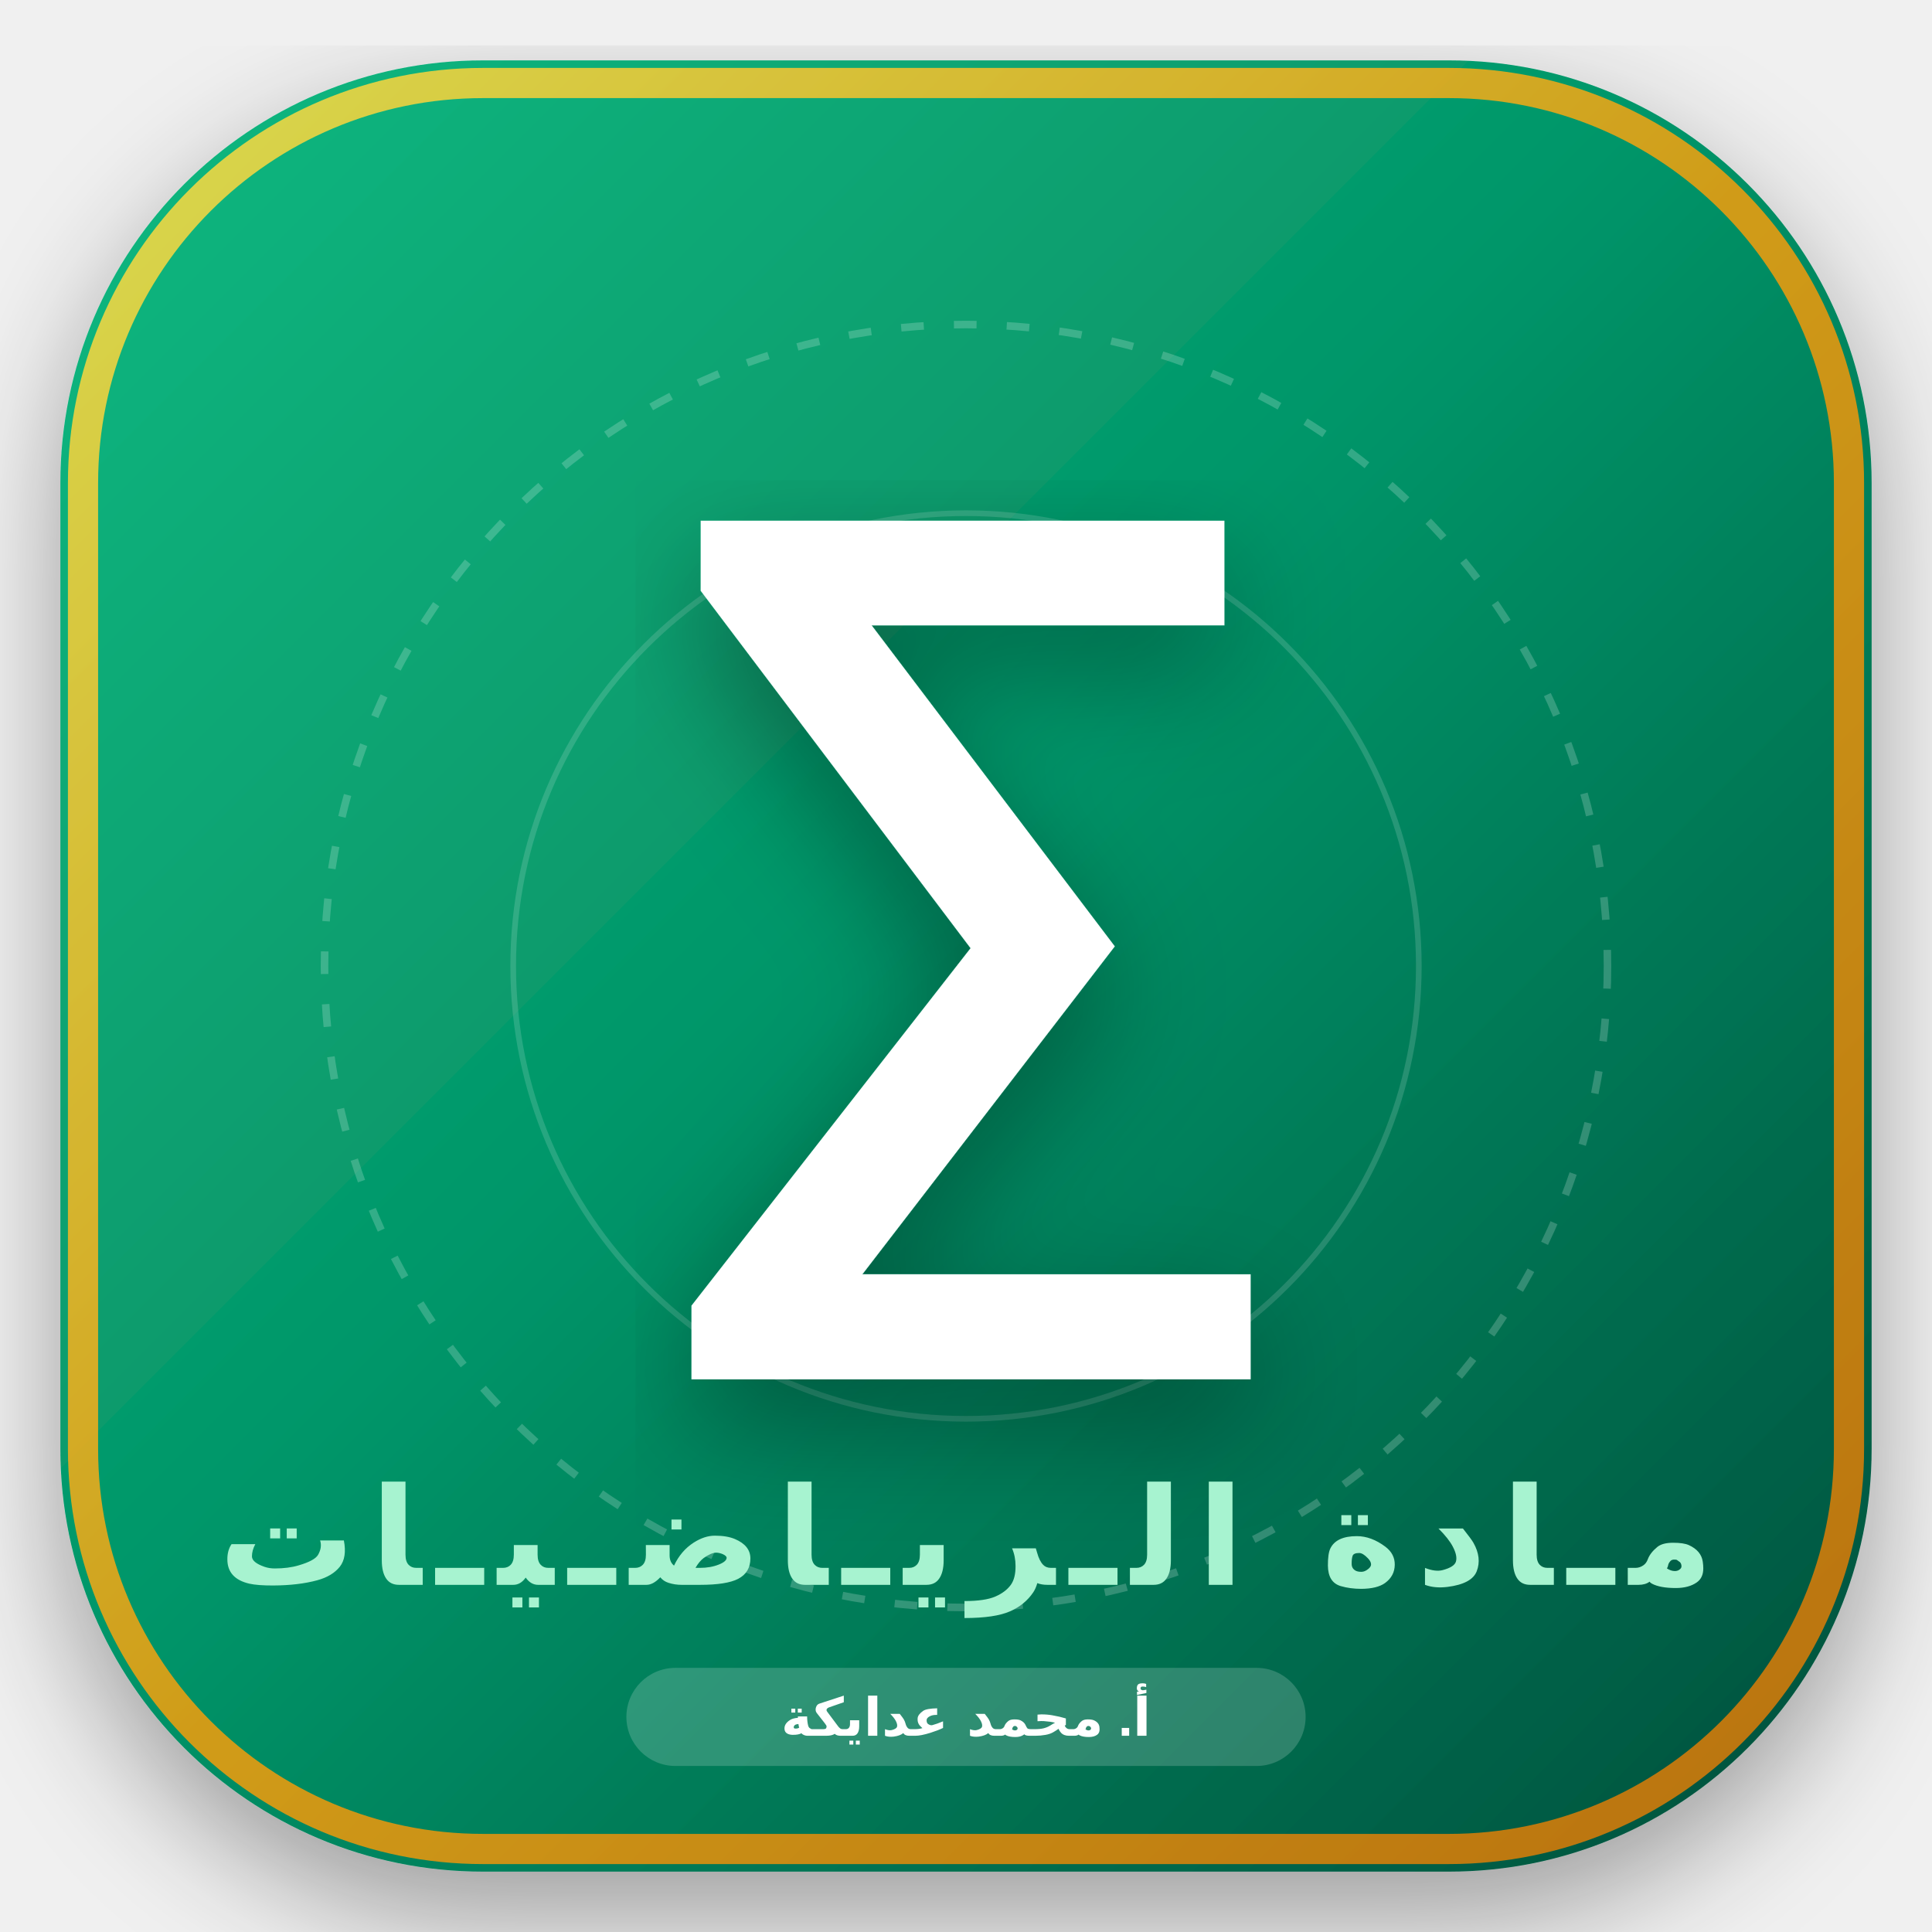
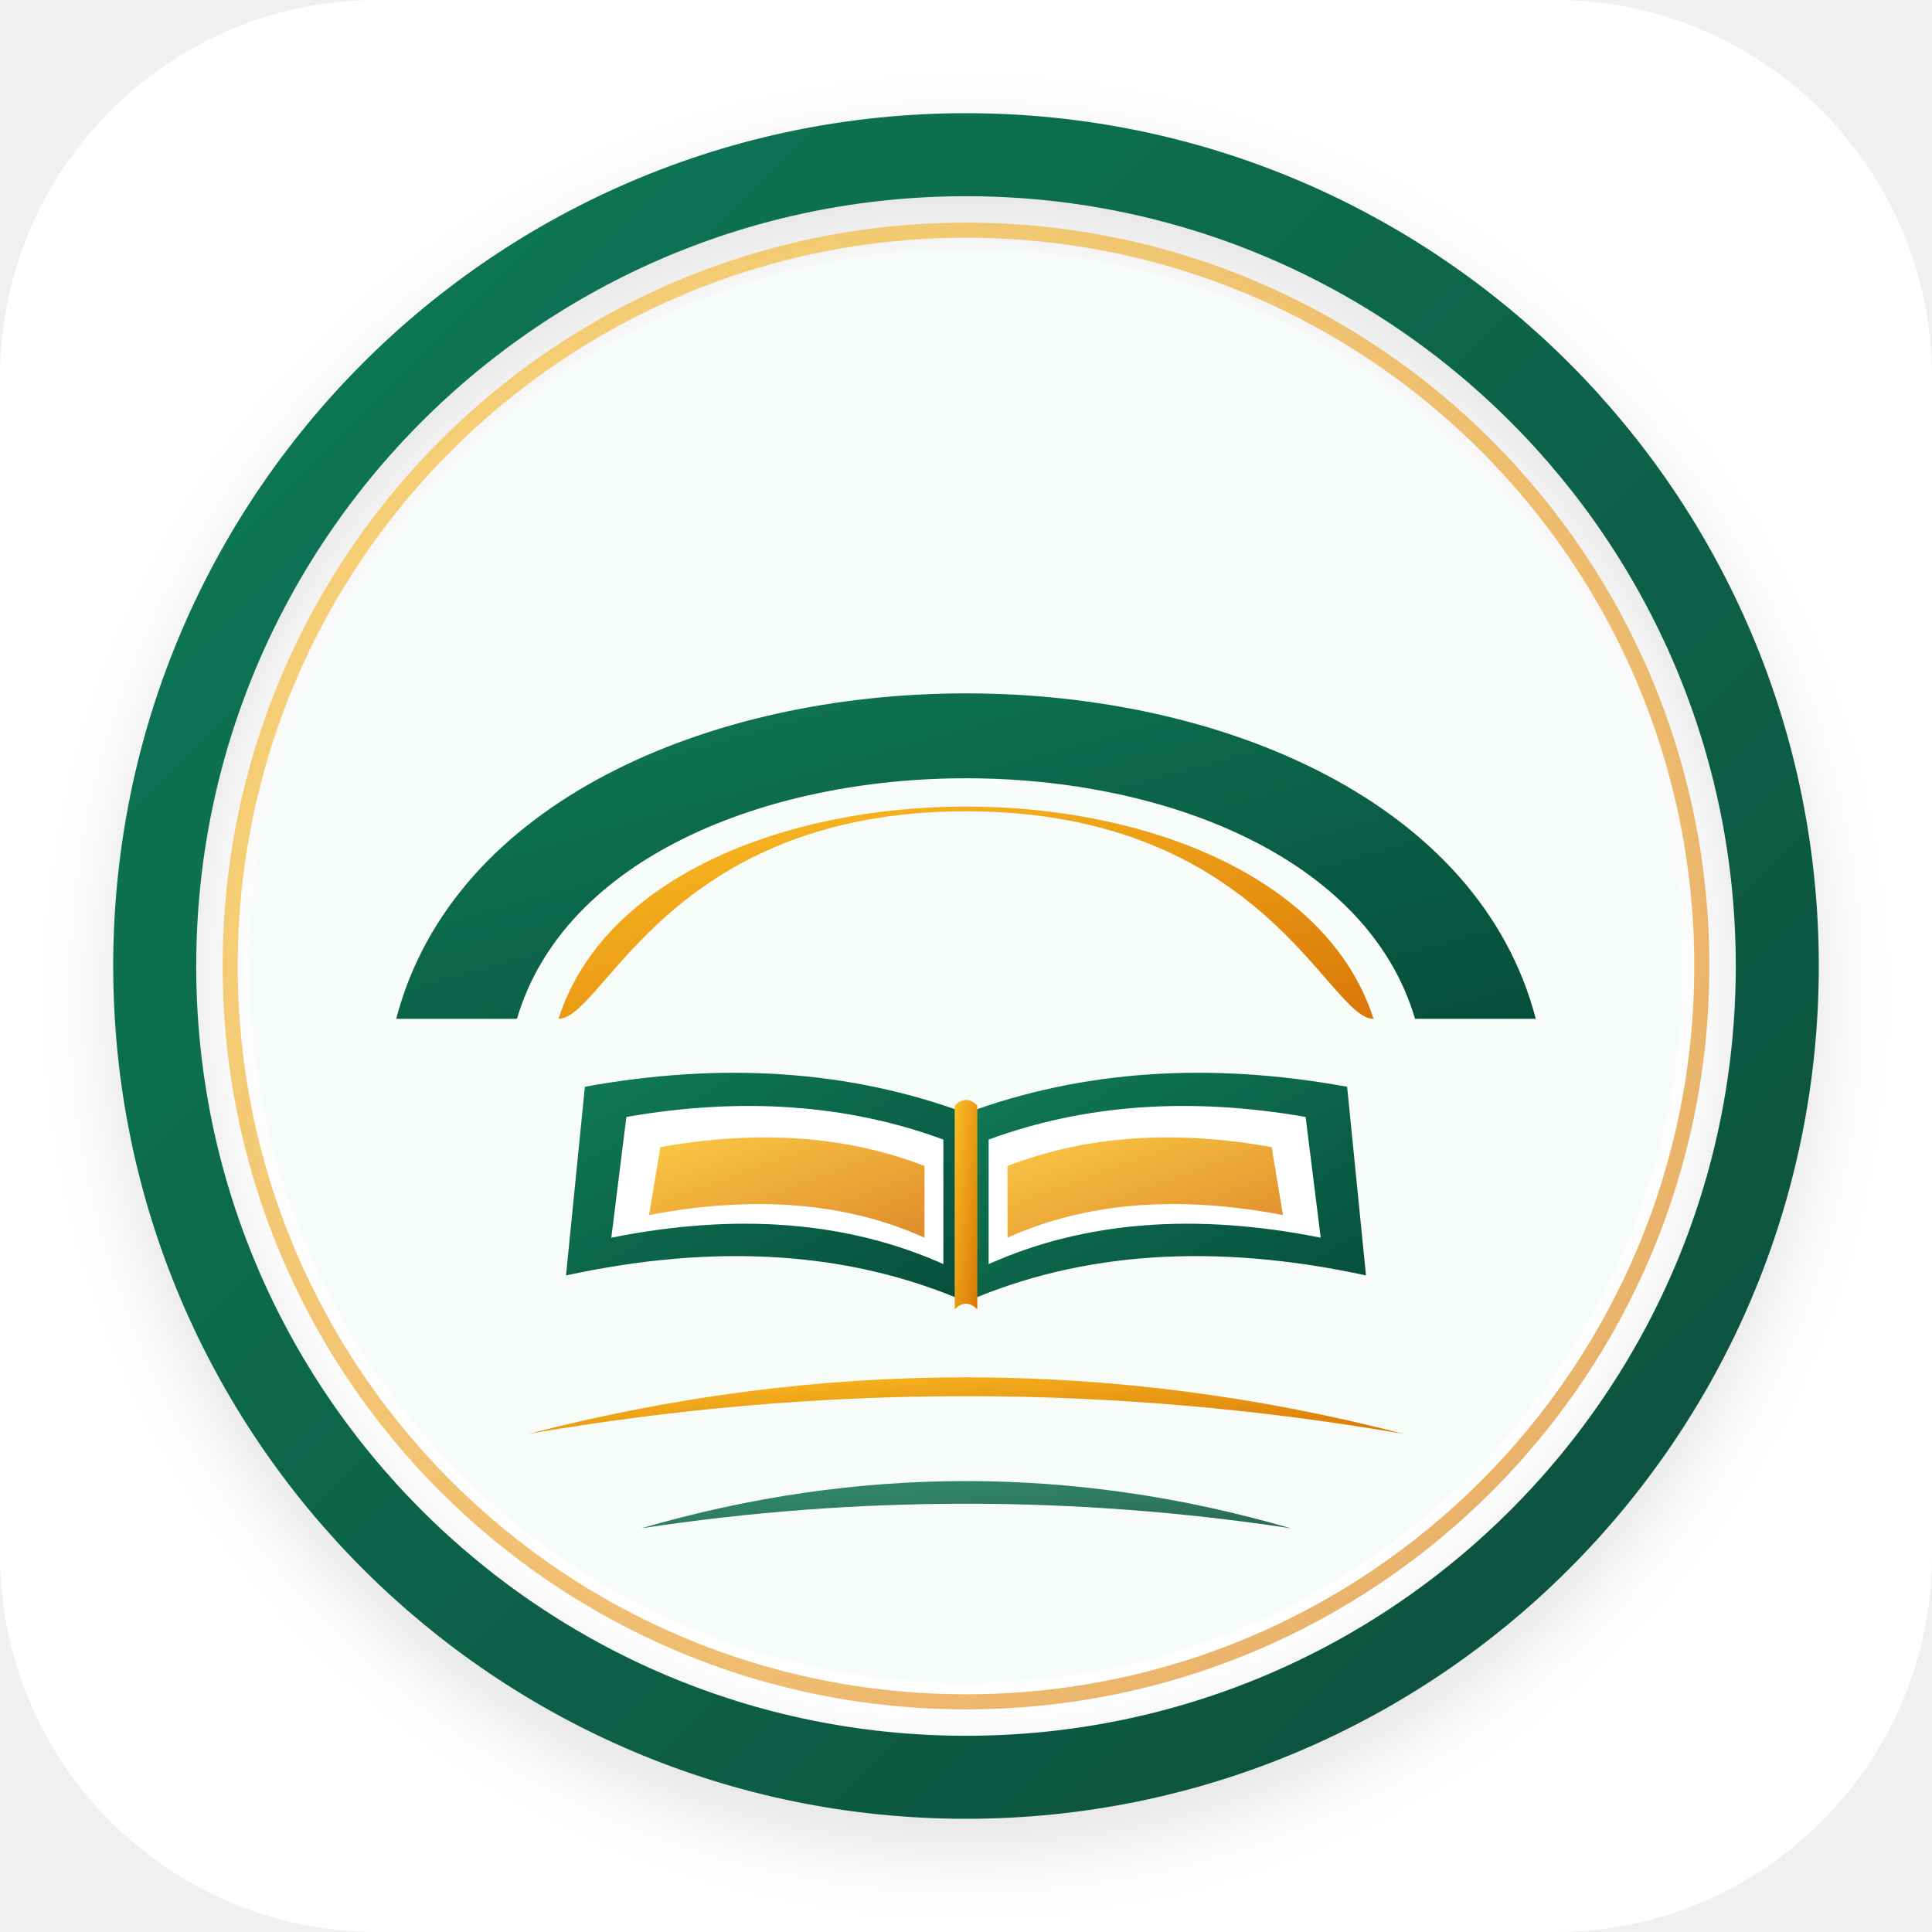
- <svg xmlns="http://www.w3.org/2000/svg" viewBox="0 0 512 512" width="512" height="512">
+ <svg xmlns="http://www.w3.org/2000/svg" viewBox="0 0 512 512" width="512" height="512" role="img" aria-labelledby="jusoorIconTitle">
  <defs>
-     <linearGradient id="bgGrad" x1="0%" y1="0%" x2="100%" y2="100%">
-       <stop offset="0%" stop-color="#10b981" />
-       <stop offset="45%" stop-color="#059669" />
+     <linearGradient id="emeraldGrad" x1="0%" y1="0%" x2="100%" y2="100%">
+       <stop offset="0%" stop-color="#107a57" />
      <stop offset="100%" stop-color="#064e3b" />
    </linearGradient>
    <linearGradient id="goldGrad" x1="0%" y1="0%" x2="100%" y2="100%">
-       <stop offset="0%" stop-color="#fde047" />
-       <stop offset="50%" stop-color="#f59e0b" />
+       <stop offset="0%" stop-color="#fbbf24" />
      <stop offset="100%" stop-color="#d97706" />
    </linearGradient>
-     <filter id="shadow" x="-10%" y="-10%" width="130%" height="130%">
-       <feDropShadow dx="0" dy="12" stdDeviation="16" flood-color="#000" flood-opacity="0.35" />
+     <filter id="badgeShadow" x="-10%" y="-10%" width="120%" height="120%">
+       <feDropShadow dx="0" dy="8" stdDeviation="10" flood-color="#000000" flood-opacity="0.12" />
    </filter>
  </defs>
-   <rect x="16" y="16" width="480" height="480" rx="112" fill="url(#bgGrad)" filter="url(#shadow)" />
-   <rect x="22" y="22" width="468" height="468" rx="106" fill="none" stroke="url(#goldGrad)" stroke-width="8" opacity="0.85" />
-   <circle cx="256" cy="256" r="170" fill="none" stroke="#ffffff" stroke-width="2" stroke-dasharray="6,8" opacity="0.2" />
-   <circle cx="256" cy="256" r="120" fill="none" stroke="#ffffff" stroke-width="1.5" opacity="0.15" />
-   <text x="256" y="310" font-family="system-ui, -apple-system, 'Segoe UI', Arial, sans-serif" font-size="250" font-weight="900" fill="#ffffff" text-anchor="middle" filter="url(#shadow)">∑</text>
-   <text x="256" y="420" font-family="system-ui, -apple-system, 'Segoe UI', Arial, sans-serif" font-size="36" font-weight="800" fill="#a7f3d0" letter-spacing="4" text-anchor="middle">مـادة الـريـاضـيـات</text>
-   <rect x="166" y="442" width="180" height="26" rx="13" fill="#ffffff" fill-opacity="0.18" />
-   <text x="256" y="460" font-family="system-ui, -apple-system, 'Segoe UI', Arial, sans-serif" font-size="14" font-weight="700" fill="#ffffff" text-anchor="middle">أ. محمد عدايكة</text>
+   <rect width="512" height="512" rx="100" fill="#ffffff" />
+   <circle cx="256" cy="256" r="215" fill="none" stroke="url(#emeraldGrad)" stroke-width="22" filter="url(#badgeShadow)" />
+   <circle cx="256" cy="256" r="195" fill="none" stroke="url(#goldGrad)" stroke-width="4" opacity="0.6" />
+   <circle cx="256" cy="256" r="190" fill="#f8fcf9" />
+   <path d="M 105 270 C 135 155, 377 155, 407 270 L 375 270 C 350 185, 162 185, 137 270 Z" fill="url(#emeraldGrad)" />
+   <path d="M 148 270 C 172 195, 340 195, 364 270 C 352 270, 335 215, 256 215 C 177 215, 160 270, 148 270 Z" fill="url(#goldGrad)" />
+   <line x1="160" y1="230" x2="160" y2="270" stroke="url(#goldGrad)" stroke-width="5" stroke-linecap="round" />
+   <line x1="200" y1="205" x2="200" y2="270" stroke="url(#goldGrad)" stroke-width="5" stroke-linecap="round" />
+   <line x1="312" y1="205" x2="312" y2="270" stroke="url(#goldGrad)" stroke-width="5" stroke-linecap="round" />
+   <line x1="352" y1="230" x2="352" y2="270" stroke="url(#goldGrad)" stroke-width="5" stroke-linecap="round" />
+   <path d="M 256 345 Q 210 325, 150 338 L 155 288 Q 210 278, 256 295 Z" fill="url(#emeraldGrad)" />
+   <path d="M 250 335 Q 212 318, 162 328 L 166 296 Q 212 288, 250 302 Z" fill="#ffffff" />
+   <path d="M 245 328 Q 214 314, 172 322 L 175 304 Q 214 297, 245 309 Z" fill="url(#goldGrad)" opacity="0.85" />
+   <path d="M 256 345 Q 302 325, 362 338 L 357 288 Q 302 278, 256 295 Z" fill="url(#emeraldGrad)" />
+   <path d="M 262 335 Q 300 318, 350 328 L 346 296 Q 300 288, 262 302 Z" fill="#ffffff" />
+   <path d="M 267 328 Q 298 314, 340 322 L 337 304 Q 298 297, 267 309 Z" fill="url(#goldGrad)" opacity="0.85" />
+   <path d="M 253 293 Q 256 290, 259 293 L 259 347 Q 256 344, 253 347 Z" fill="url(#goldGrad)" />
+   <path d="M 140 380 Q 256 350, 372 380 Q 256 360, 140 380 Z" fill="url(#goldGrad)" />
+   <path d="M 170 405 Q 256 380, 342 405 Q 256 392, 170 405 Z" fill="url(#emeraldGrad)" opacity="0.85" />
</svg>
